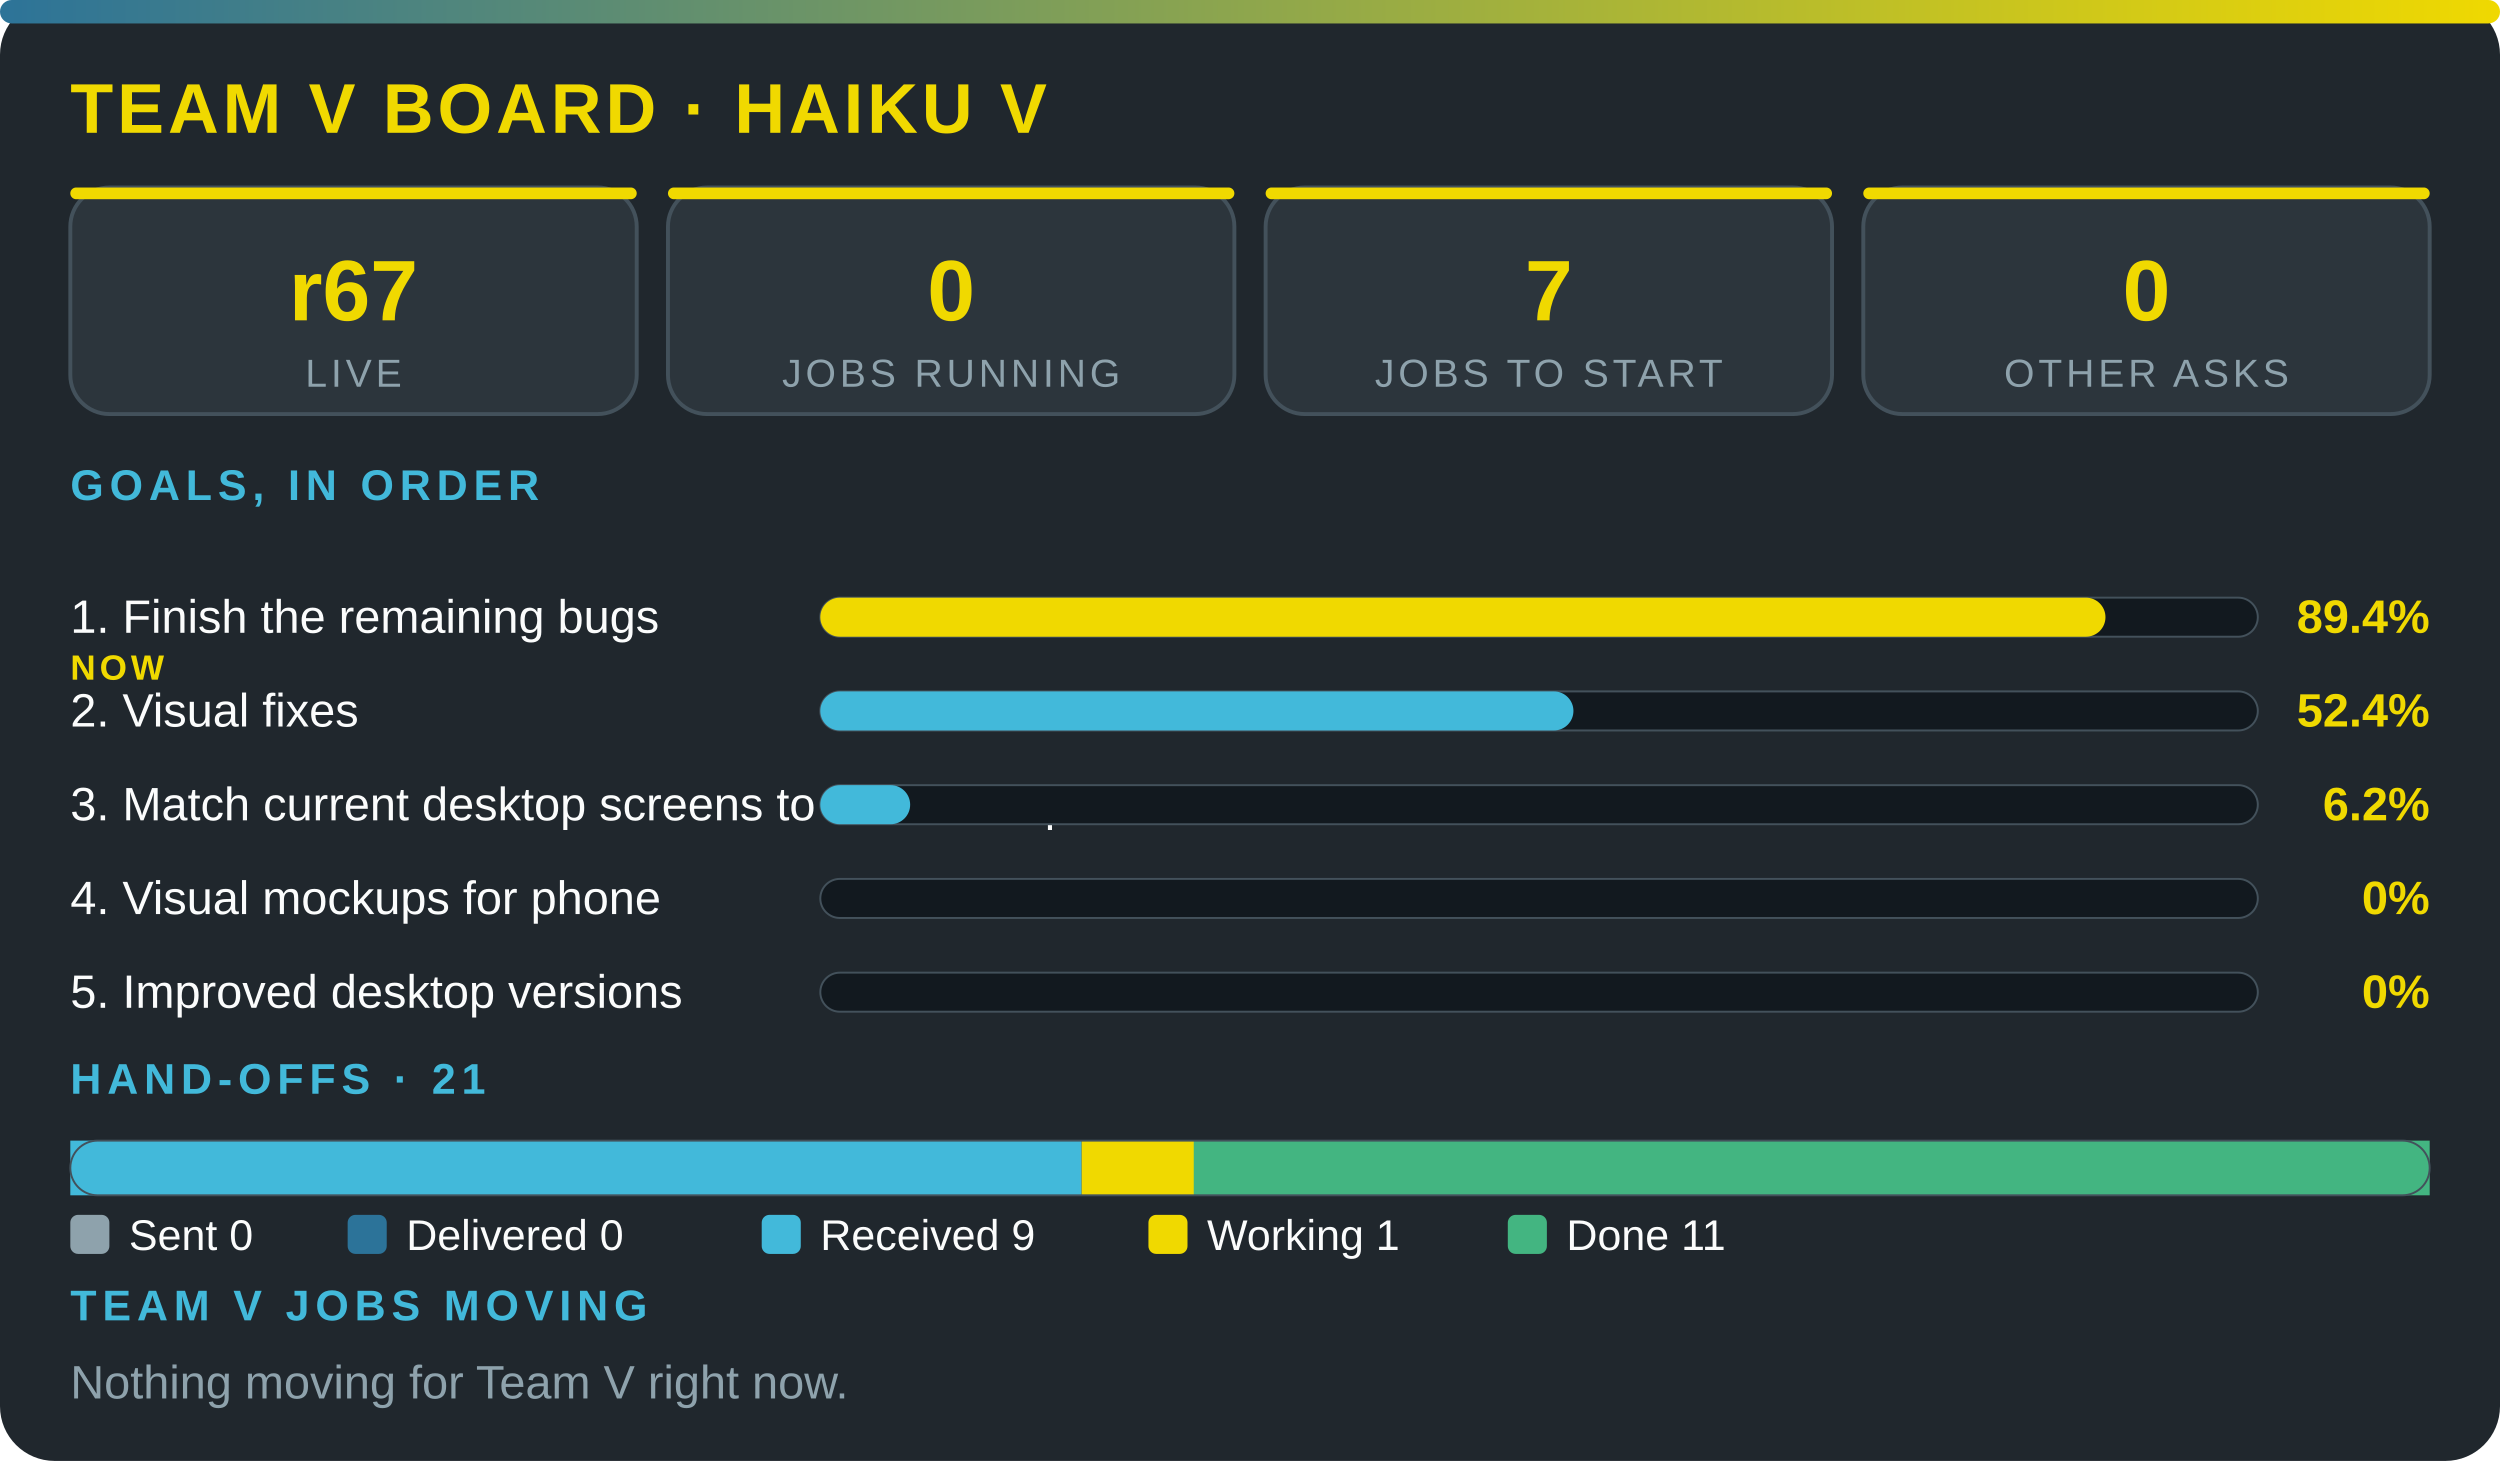
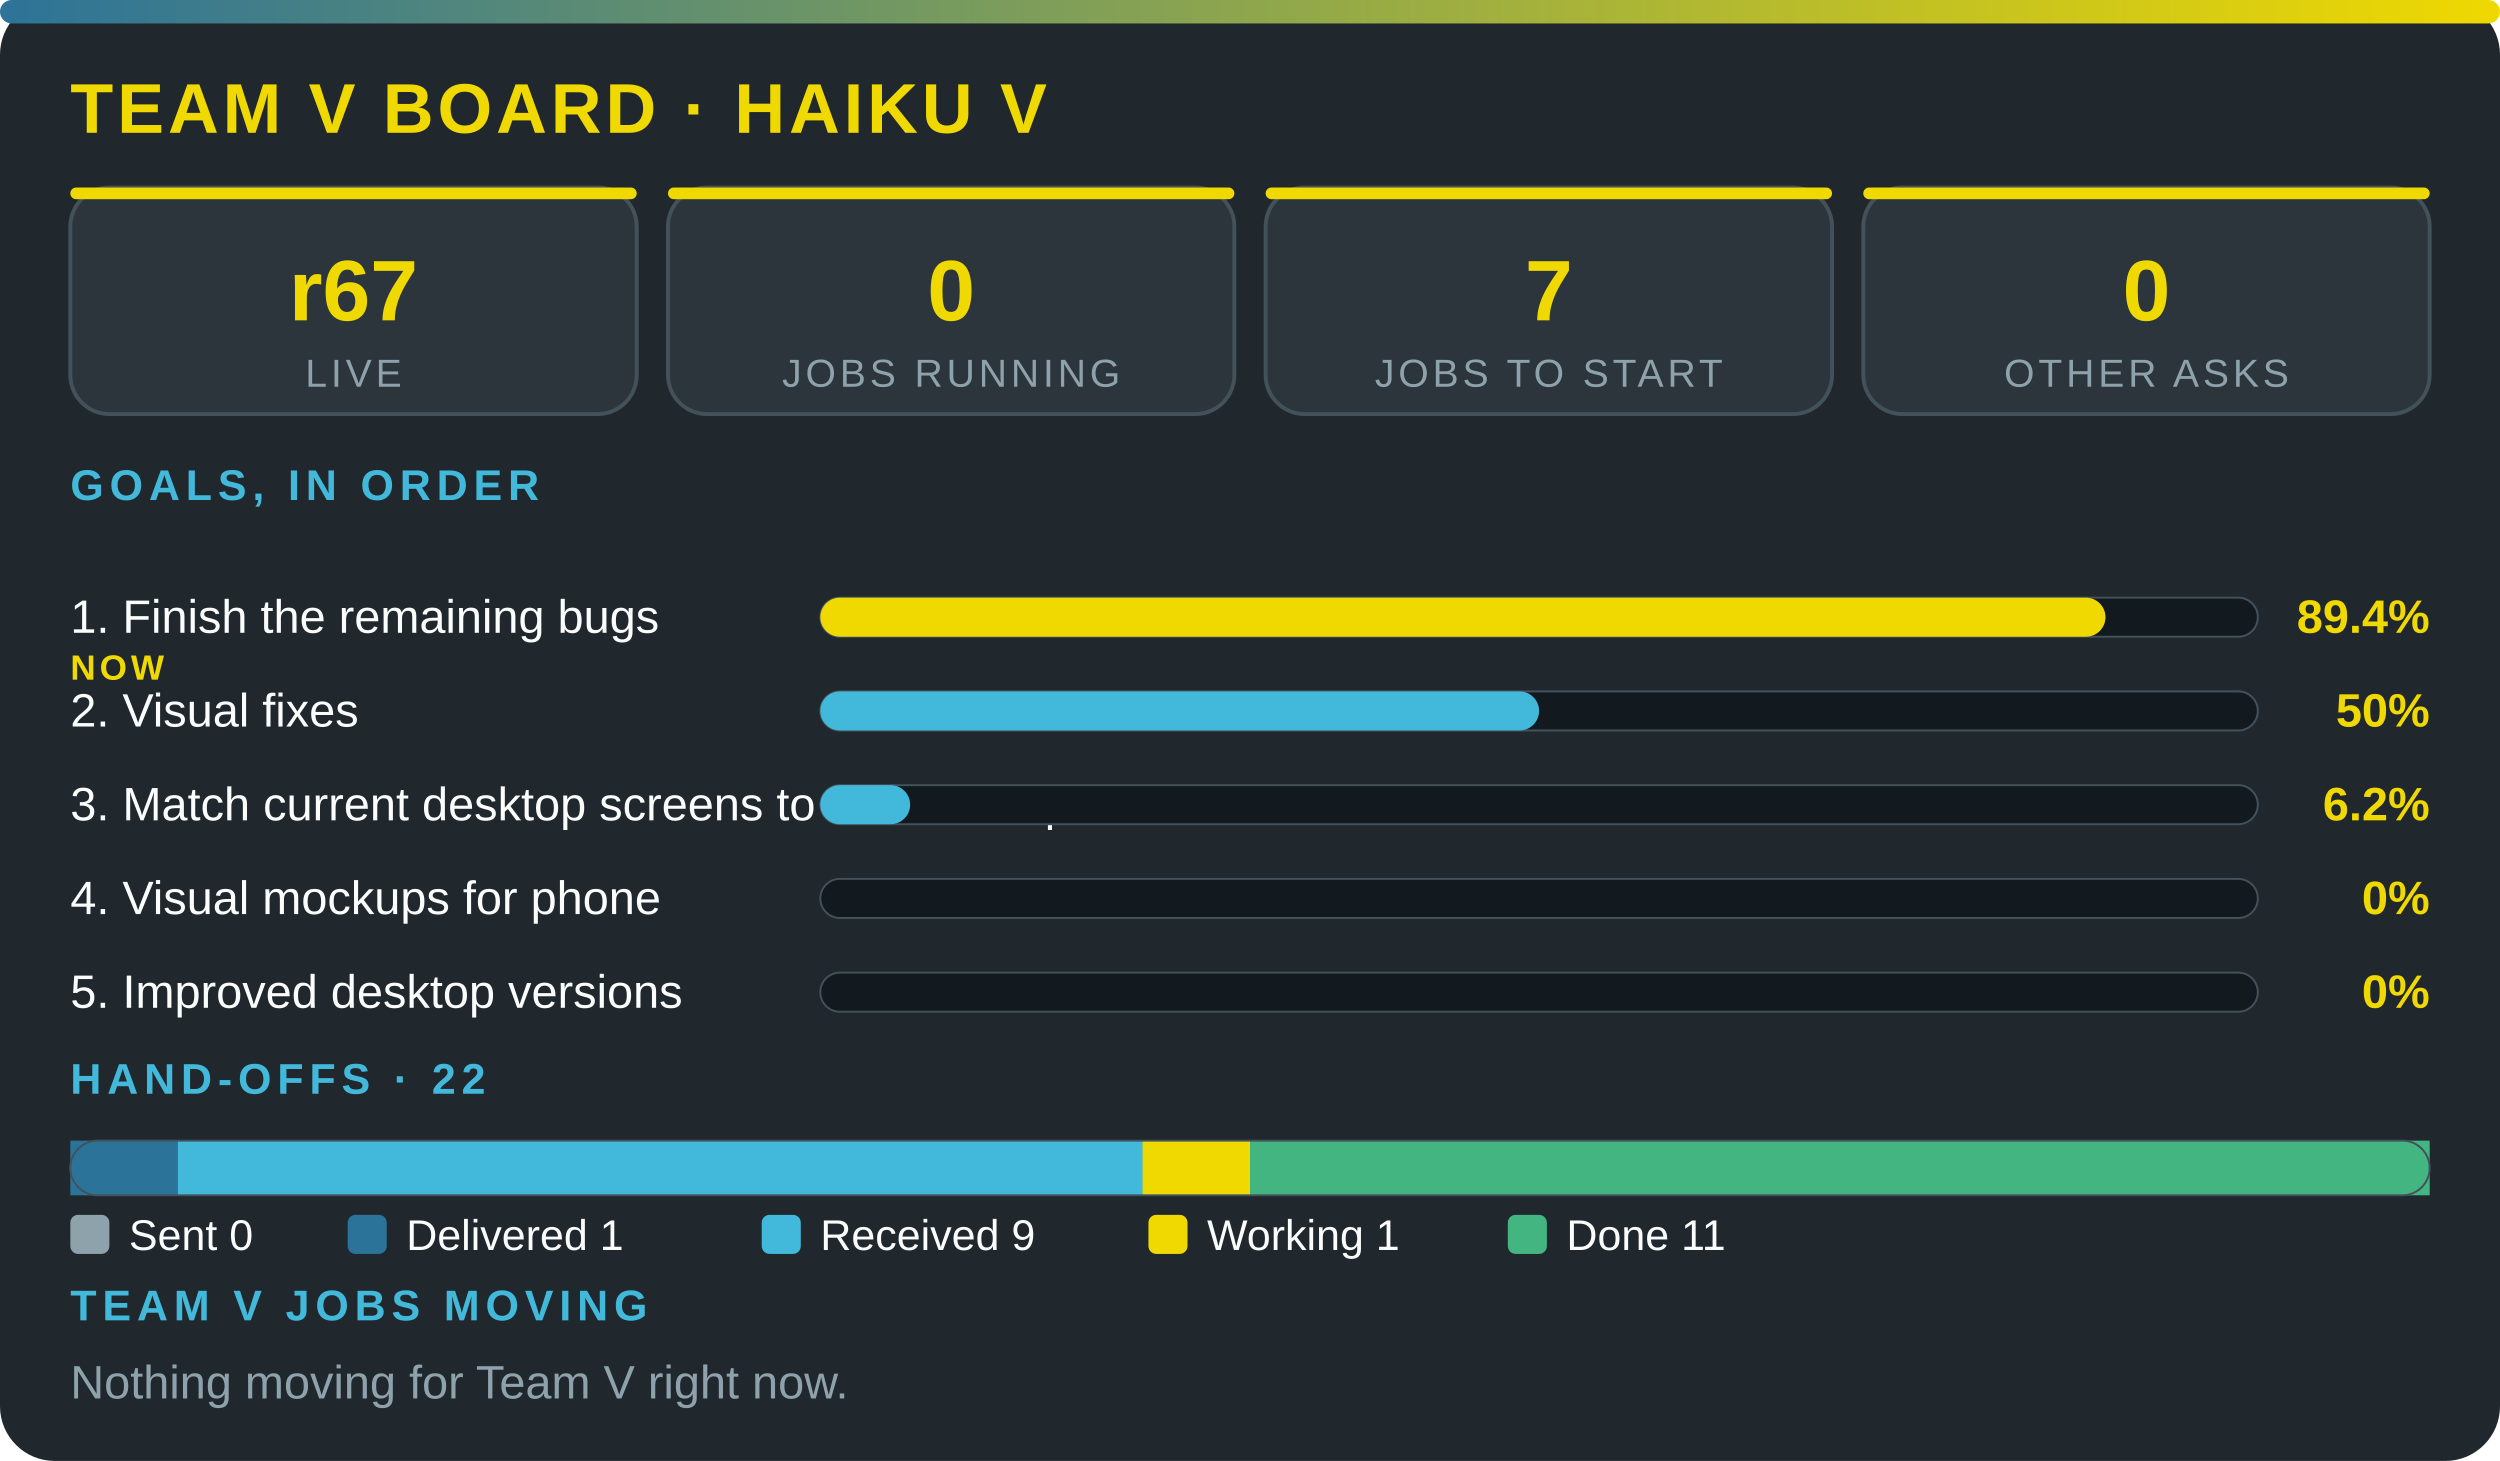
<svg xmlns="http://www.w3.org/2000/svg" viewBox="0 0 640 374" width="100%" role="img" aria-label="Team V board · Haiku V">
  <style>.t{font:12px 'Segoe UI',system-ui,Arial,sans-serif;fill:#fbfcfc}.m{font:11px 'Segoe UI',system-ui,Arial,sans-serif;fill:#fbfcfc}.mu{font:12px 'Segoe UI',system-ui,Arial,sans-serif;fill:#8ea2ac}.h{font:700 11px 'Segoe UI',system-ui,Arial,sans-serif;fill:#42b9da;letter-spacing:1.5px}.k{font:800 12px 'Segoe UI',system-ui,Arial,sans-serif;fill:#f0d900}.big{font:800 18px 'Segoe UI',system-ui,Arial,sans-serif;fill:#f0d900;letter-spacing:1px}.n{font:800 22px 'Segoe UI',system-ui,Arial,sans-serif;fill:#f0d900}.c{font:10px 'Segoe UI',system-ui,Arial,sans-serif;fill:#8ea2ac;letter-spacing:1px}.g{font:800 9px 'Segoe UI',system-ui,Arial,sans-serif;letter-spacing:1px}.r{fill:#12191f;stroke:#43515b;stroke-width:.5}</style>
  <defs>
    <linearGradient id="g">
      <stop offset="0" stop-color="#2c7399" />
      <stop offset="1" stop-color="#f0d900" />
    </linearGradient>
  </defs>
  <rect width="640" height="374" rx="14" fill="#20272d" />
  <rect width="640" height="6" rx="3" fill="url(#g)" />
  <text x="18" y="34" class="big">TEAM V BOARD · HAIKU V</text>
  <rect x="18" y="48" width="145" height="58" rx="10" fill="#2c353c" stroke="#43515b" />
  <rect x="18" y="48" width="145" height="3" rx="1.5" fill="#f0d900" />
  <text x="90.5" y="82" class="n" text-anchor="middle">r67</text>
  <text x="90.5" y="99" class="c" text-anchor="middle">LIVE</text>
  <rect x="171" y="48" width="145" height="58" rx="10" fill="#2c353c" stroke="#43515b" />
  <rect x="171" y="48" width="145" height="3" rx="1.5" fill="#f0d900" />
  <text x="243.5" y="82" class="n" text-anchor="middle">0</text>
  <text x="243.5" y="99" class="c" text-anchor="middle">JOBS RUNNING</text>
  <rect x="324" y="48" width="145" height="58" rx="10" fill="#2c353c" stroke="#43515b" />
  <rect x="324" y="48" width="145" height="3" rx="1.5" fill="#f0d900" />
  <text x="396.5" y="82" class="n" text-anchor="middle">7</text>
  <text x="396.5" y="99" class="c" text-anchor="middle">JOBS TO START</text>
  <rect x="477" y="48" width="145" height="58" rx="10" fill="#2c353c" stroke="#43515b" />
  <rect x="477" y="48" width="145" height="3" rx="1.5" fill="#f0d900" />
  <text x="549.5" y="82" class="n" text-anchor="middle">0</text>
  <text x="549.5" y="99" class="c" text-anchor="middle">OTHER ASKS</text>
  <text x="18" y="128" class="h">GOALS, IN ORDER</text>
  <text x="18" y="162" class="t">1. Finish the remaining bugs</text>
  <text x="18" y="174" class="g" fill="#f0d900">NOW</text>
  <rect x="210" y="153" width="368" height="10" rx="5" class="r" />
  <rect x="210" y="153" width="329" height="10" rx="5" fill="#f0d900" />
  <text x="622" y="162" class="k" text-anchor="end">89.4%</text>
  <text x="18" y="186" class="t">2. Visual fixes</text>
  <rect x="210" y="177" width="368" height="10" rx="5" class="r" />
-   <rect x="210" y="177" width="192.8" height="10" rx="5" fill="#42b9da" />
-   <text x="622" y="186" class="k" text-anchor="end">52.4%</text>
+   <rect x="210" y="177" width="184" height="10" rx="5" fill="#42b9da" />
+   <text x="622" y="186" class="k" text-anchor="end">50%</text>
  <text x="18" y="210" class="t">3. Match current desktop screens to the mockup</text>
  <rect x="210" y="201" width="368" height="10" rx="5" class="r" />
  <rect x="210" y="201" width="23" height="10" rx="5" fill="#42b9da" />
  <text x="622" y="210" class="k" text-anchor="end">6.2%</text>
  <text x="18" y="234" class="t">4. Visual mockups for phone</text>
  <rect x="210" y="225" width="368" height="10" rx="5" class="r" />
  <text x="622" y="234" class="k" text-anchor="end">0%</text>
  <text x="18" y="258" class="t">5. Improved desktop versions</text>
  <rect x="210" y="249" width="368" height="10" rx="5" class="r" />
  <text x="622" y="258" class="k" text-anchor="end">0%</text>
-   <text x="18" y="280" class="h">HAND-OFFS · 21</text>
-   <rect x="18" y="292" width="258.9" height="14" fill="#42b9da" />
-   <rect x="276.9" y="292" width="28.8" height="14" fill="#f0d900" />
-   <rect x="305.6" y="292" width="316.4" height="14" fill="#43b581" />
+   <text x="18" y="280" class="h">HAND-OFFS · 22</text>
+   <rect x="18" y="292" width="27.5" height="14" fill="#2c7399" />
+   <rect x="45.5" y="292" width="247.1" height="14" fill="#42b9da" />
+   <rect x="292.5" y="292" width="27.5" height="14" fill="#f0d900" />
+   <rect x="320" y="292" width="302" height="14" fill="#43b581" />
  <rect x="18" y="292" width="604" height="14" rx="7" fill="none" stroke="#43515b" stroke-width=".5" />
  <rect x="18" y="311" width="10" height="10" rx="2" fill="#8ea2ac" />
  <text x="33" y="320" class="m">Sent 0</text>
  <rect x="89" y="311" width="10" height="10" rx="2" fill="#2c7399" />
-   <text x="104" y="320" class="m">Delivered 0</text>
+   <text x="104" y="320" class="m">Delivered 1</text>
  <rect x="195" y="311" width="10" height="10" rx="2" fill="#42b9da" />
  <text x="210" y="320" class="m">Received 9</text>
  <rect x="294" y="311" width="10" height="10" rx="2" fill="#f0d900" />
  <text x="309" y="320" class="m">Working 1</text>
  <rect x="386" y="311" width="10" height="10" rx="2" fill="#43b581" />
  <text x="401" y="320" class="m">Done 11</text>
  <text x="18" y="338" class="h">TEAM V JOBS MOVING</text>
  <text x="18" y="358" class="mu">Nothing moving for Team V right now.</text>
</svg>
